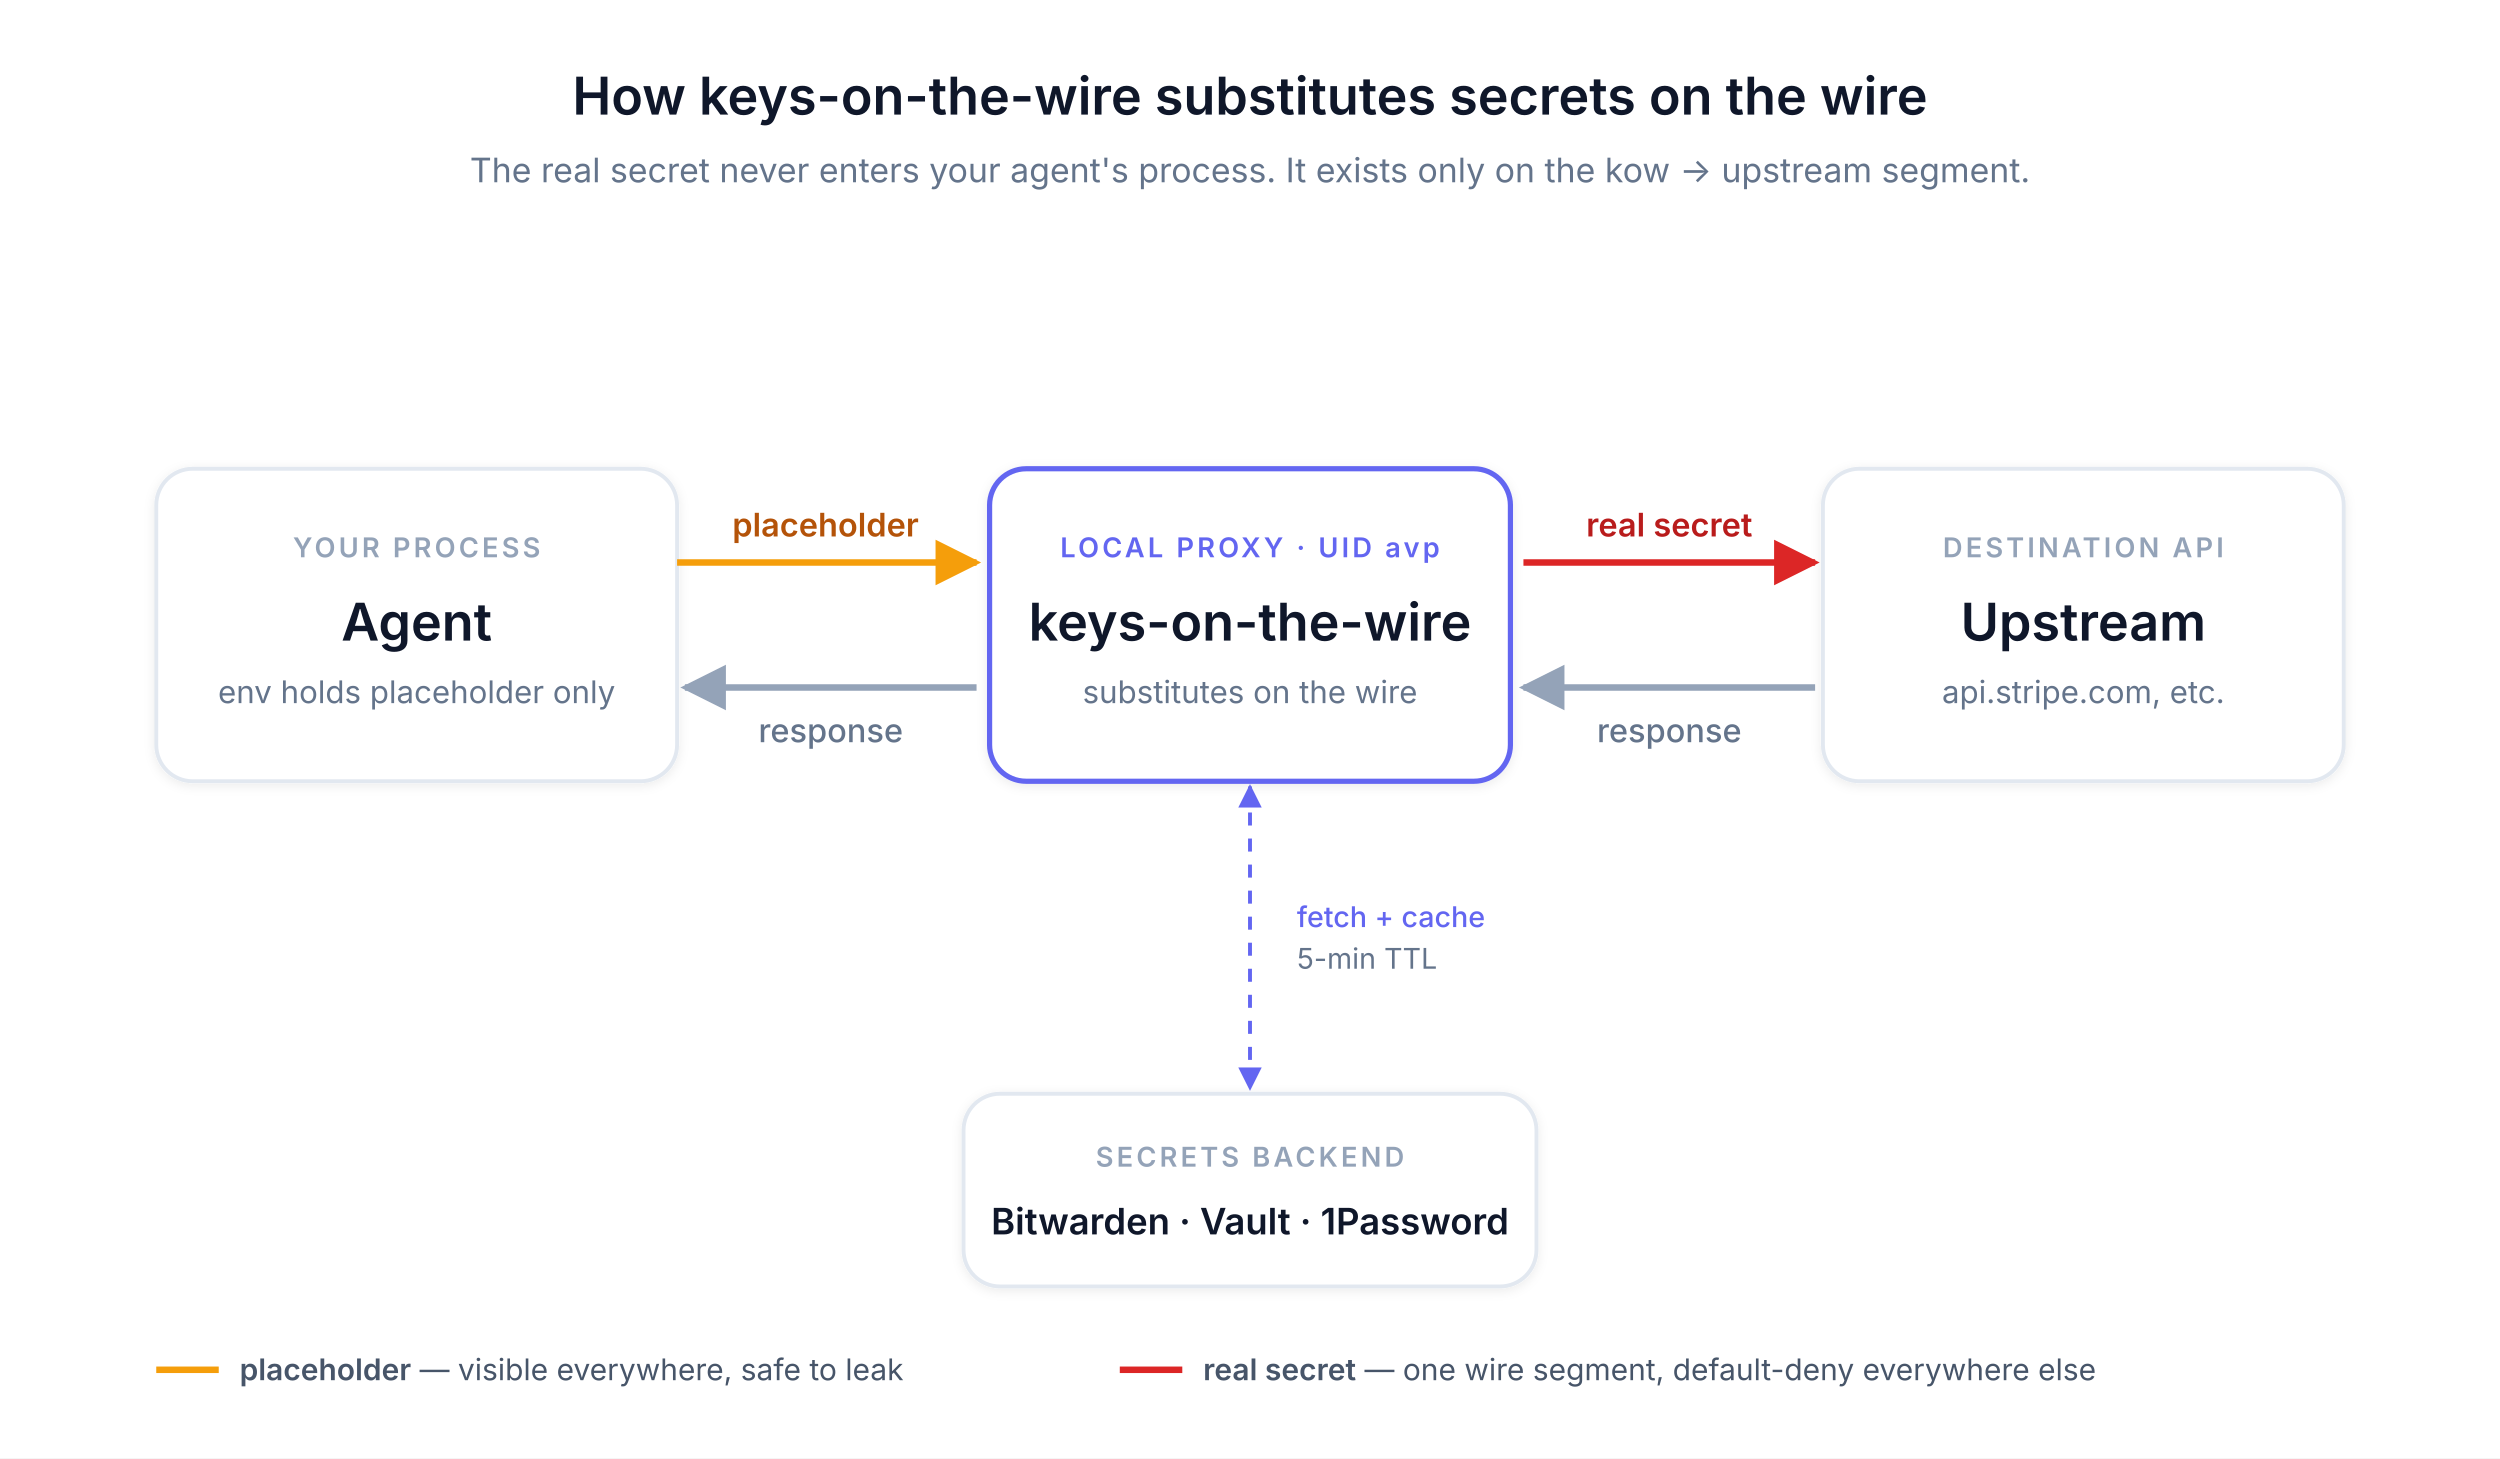
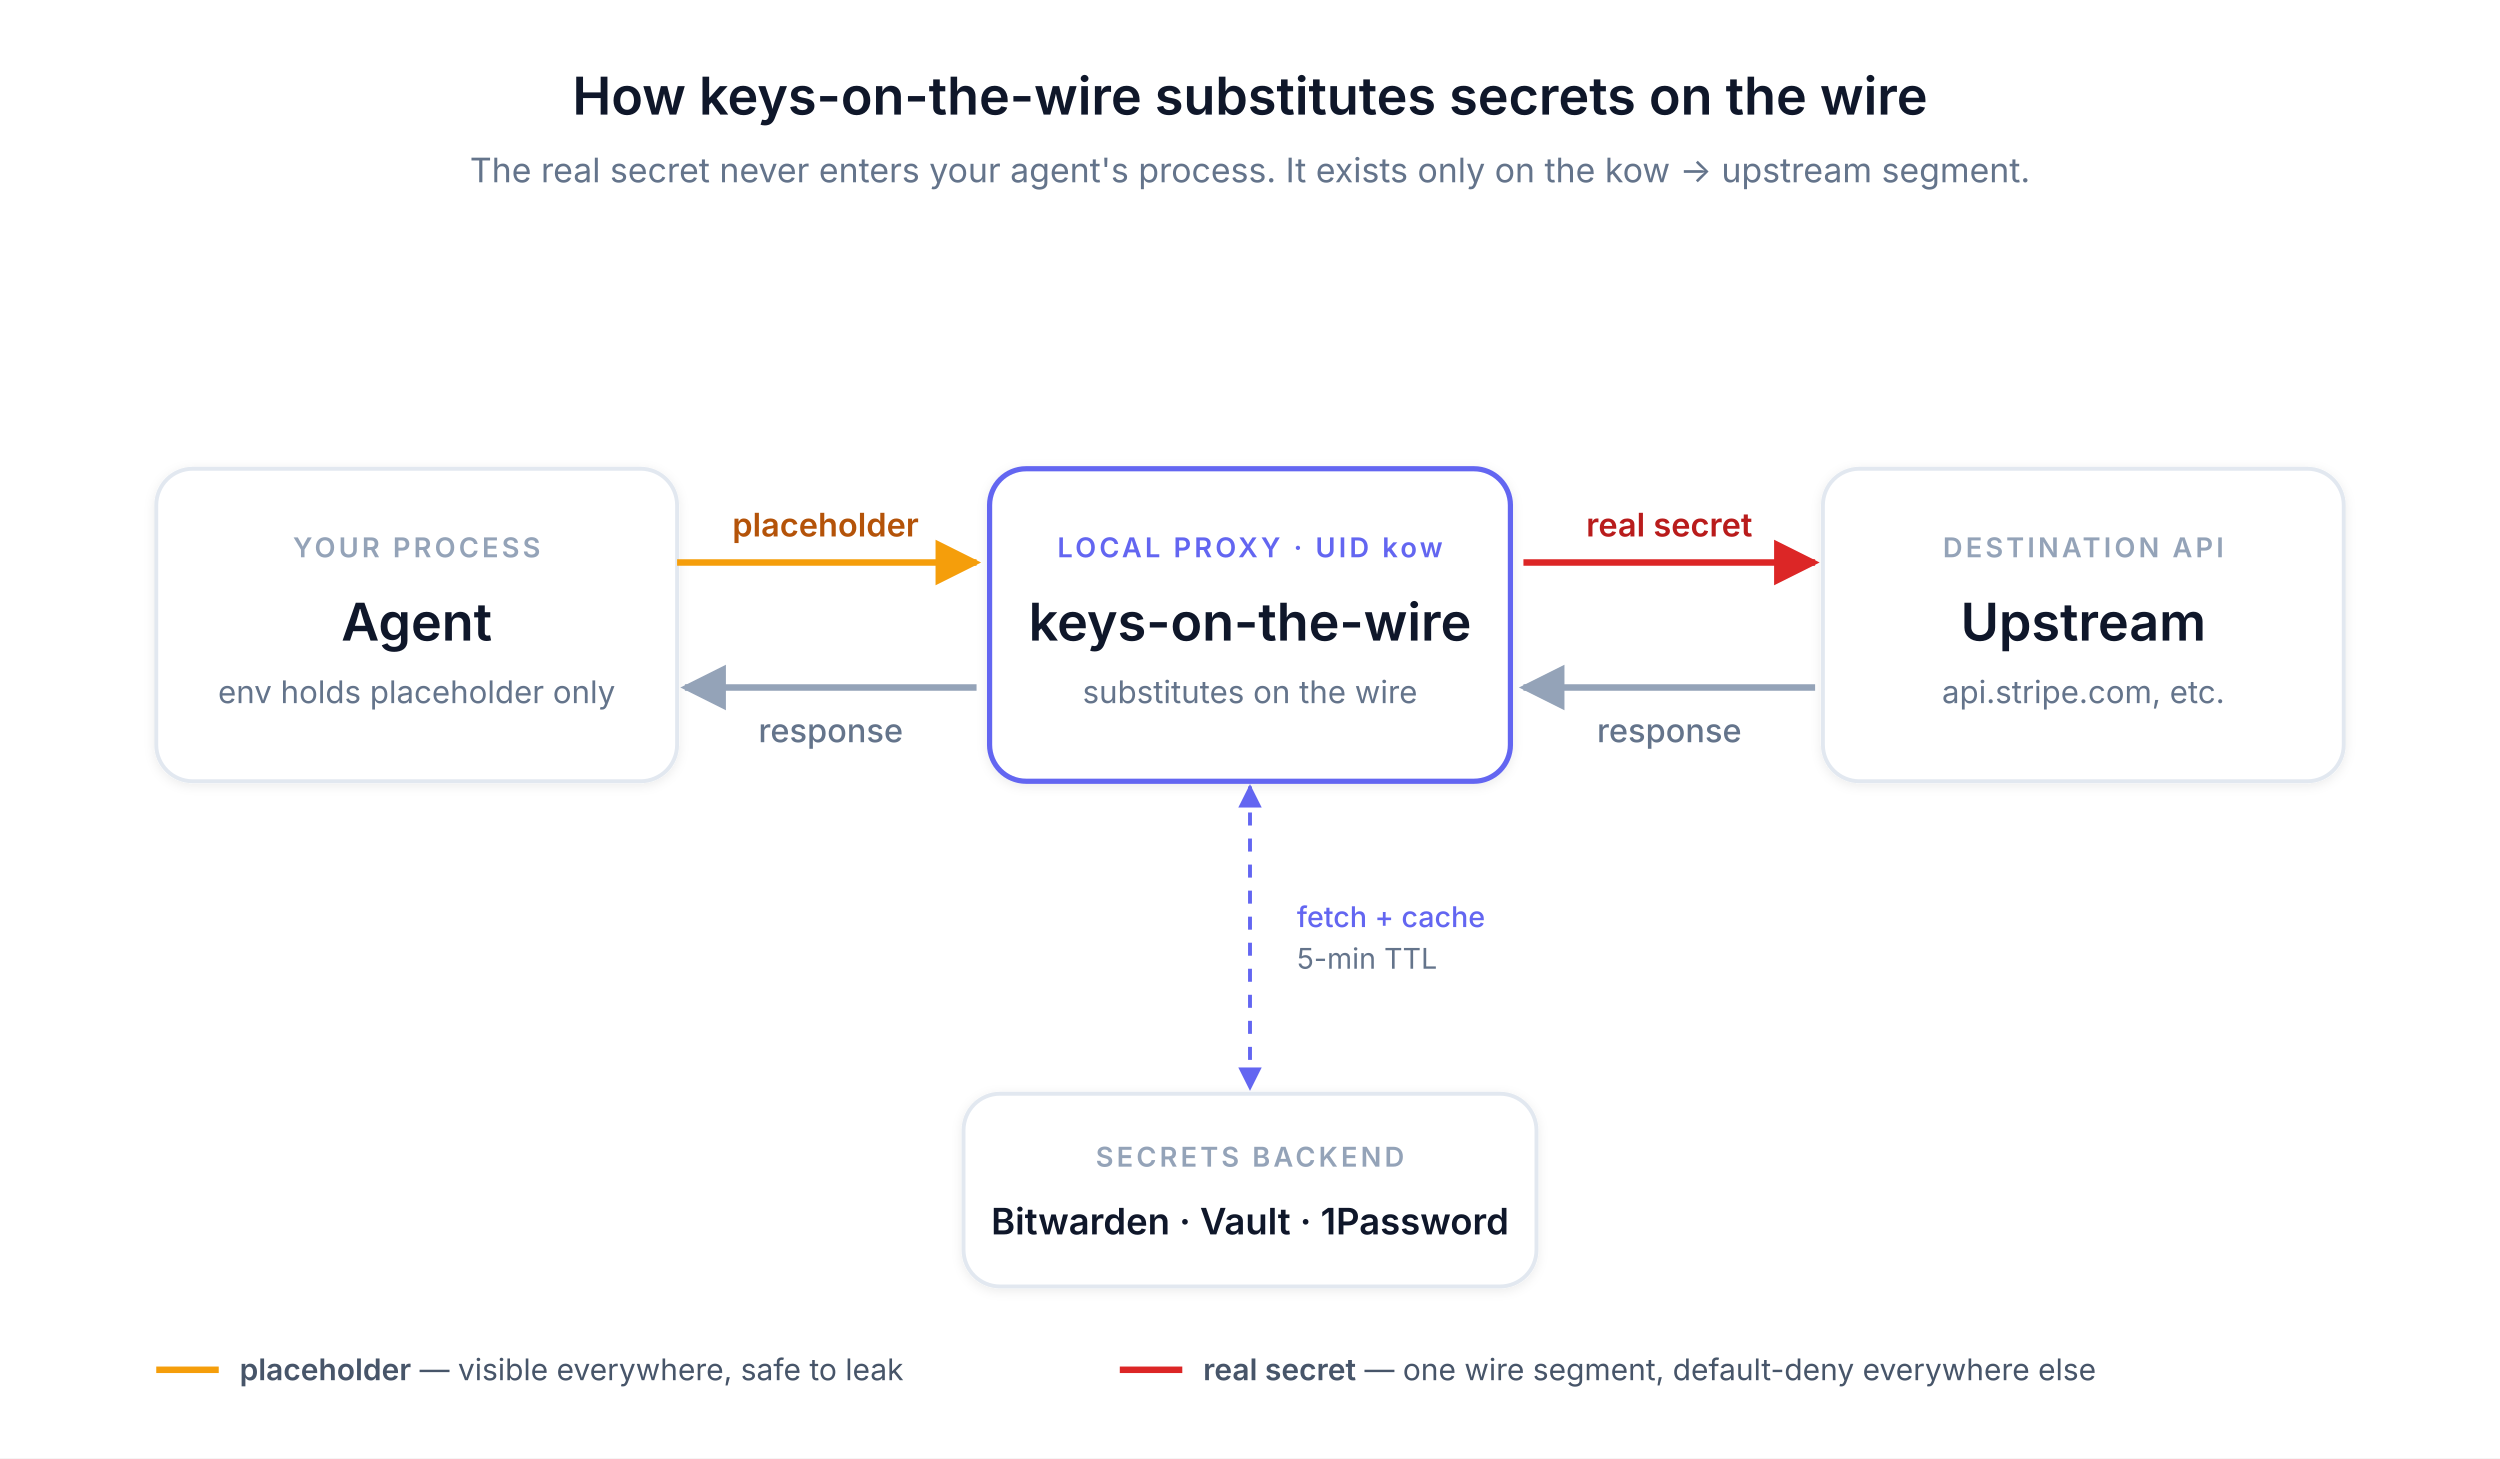
<svg xmlns="http://www.w3.org/2000/svg" viewBox="0 0 960 560" font-family="-apple-system, BlinkMacSystemFont, 'Inter', 'Segoe UI', Helvetica, Arial, sans-serif">
  <defs>
    <filter id="card-shadow" x="-10%" y="-10%" width="120%" height="140%">
      <feDropShadow dx="0" dy="1" stdDeviation="2" flood-color="#0f172a" flood-opacity="0.08" />
    </filter>
    <marker id="arrow-amber" viewBox="0 0 10 10" refX="9" refY="5" markerWidth="7" markerHeight="7" orient="auto-start-reverse">
      <path d="M0,0 L10,5 L0,10 z" fill="#f59e0b" />
    </marker>
    <marker id="arrow-red" viewBox="0 0 10 10" refX="9" refY="5" markerWidth="7" markerHeight="7" orient="auto-start-reverse">
      <path d="M0,0 L10,5 L0,10 z" fill="#dc2626" />
    </marker>
    <marker id="arrow-slate" viewBox="0 0 10 10" refX="9" refY="5" markerWidth="7" markerHeight="7" orient="auto-start-reverse">
      <path d="M0,0 L10,5 L0,10 z" fill="#94a3b8" />
    </marker>
    <marker id="arrow-indigo" viewBox="0 0 10 10" refX="9" refY="5" markerWidth="6" markerHeight="6" orient="auto-start-reverse">
      <path d="M0,0 L10,5 L0,10 z" fill="#6366f1" />
    </marker>
  </defs>
  <rect width="960" height="560" fill="#ffffff" />
  <text x="480" y="44" text-anchor="middle" font-size="20" font-weight="600" fill="#0f172a">
    How keys-on-the-wire substitutes secrets on the wire
  </text>
  <text x="480" y="70" text-anchor="middle" font-size="13" fill="#64748b">
    The real secret never enters your agent's process. It exists only on the kow → upstream segment.
  </text>
  <g filter="url(#card-shadow)">
    <rect x="60" y="180" width="200" height="120" rx="14" fill="#ffffff" stroke="#e2e8f0" stroke-width="1.5" />
  </g>
  <text x="160" y="214" text-anchor="middle" font-size="10.5" font-weight="600" fill="#94a3b8" letter-spacing="1.2">YOUR PROCESS</text>
  <text x="160" y="246" text-anchor="middle" font-size="20" font-weight="600" fill="#0f172a">Agent</text>
  <text x="160" y="270" text-anchor="middle" font-size="12" fill="#64748b">env holds placeholder only</text>
  <g filter="url(#card-shadow)">
    <rect x="380" y="180" width="200" height="120" rx="14" fill="#ffffff" stroke="#6366f1" stroke-width="2" />
  </g>
-   <text x="480" y="214" text-anchor="middle" font-size="10.5" font-weight="600" fill="#6366f1" letter-spacing="1.2">LOCAL PROXY · UID avp</text>
+   <text x="480" y="214" text-anchor="middle" font-size="10.5" font-weight="600" fill="#6366f1" letter-spacing="1.2">LOCAL PROXY · UID kow</text>
  <text x="480" y="246" text-anchor="middle" font-size="20" font-weight="600" fill="#0f172a">keys-on-the-wire</text>
  <text x="480" y="270" text-anchor="middle" font-size="12" fill="#64748b">substitutes on the wire</text>
  <g filter="url(#card-shadow)">
    <rect x="700" y="180" width="200" height="120" rx="14" fill="#ffffff" stroke="#e2e8f0" stroke-width="1.5" />
  </g>
  <text x="800" y="214" text-anchor="middle" font-size="10.5" font-weight="600" fill="#94a3b8" letter-spacing="1.2">DESTINATION API</text>
  <text x="800" y="246" text-anchor="middle" font-size="20" font-weight="600" fill="#0f172a">Upstream</text>
  <text x="800" y="270" text-anchor="middle" font-size="12" fill="#64748b">api.stripe.com, etc.</text>
  <g filter="url(#card-shadow)">
    <rect x="370" y="420" width="220" height="74" rx="14" fill="#ffffff" stroke="#e2e8f0" stroke-width="1.5" />
  </g>
  <text x="480" y="448" text-anchor="middle" font-size="10.5" font-weight="600" fill="#94a3b8" letter-spacing="1.2">SECRETS BACKEND</text>
  <text x="480" y="474" text-anchor="middle" font-size="14" font-weight="600" fill="#0f172a">Bitwarden · Vault · 1Password</text>
  <line x1="260" y1="216" x2="375" y2="216" stroke="#f59e0b" stroke-width="2.5" marker-end="url(#arrow-amber)" />
  <text x="317" y="206" text-anchor="middle" font-size="12.5" font-weight="600" fill="#b45309">placeholder</text>
  <line x1="585" y1="216" x2="697" y2="216" stroke="#dc2626" stroke-width="2.5" marker-end="url(#arrow-red)" />
  <text x="641" y="206" text-anchor="middle" font-size="12.5" font-weight="600" fill="#b91c1c">real secret</text>
  <line x1="697" y1="264" x2="585" y2="264" stroke="#94a3b8" stroke-width="2.5" marker-end="url(#arrow-slate)" />
  <text x="641" y="285" text-anchor="middle" font-size="12.5" font-weight="500" fill="#64748b">response</text>
  <line x1="375" y1="264" x2="263" y2="264" stroke="#94a3b8" stroke-width="2.5" marker-end="url(#arrow-slate)" />
  <text x="319" y="285" text-anchor="middle" font-size="12.5" font-weight="500" fill="#64748b">response</text>
  <line x1="480" y1="302" x2="480" y2="418" stroke="#6366f1" stroke-width="1.5" stroke-dasharray="5 5" marker-end="url(#arrow-indigo)" marker-start="url(#arrow-indigo)" />
  <text x="498" y="356" font-size="11" font-weight="500" fill="#6366f1">fetch + cache</text>
  <text x="498" y="372" font-size="11" fill="#64748b">5-min TTL</text>
  <circle cx="260" cy="216" r="7" fill="#f59e0b" opacity="0">
    <animate attributeName="cx" values="260;260;375;375" keyTimes="0;0;0.125;1" dur="8s" repeatCount="indefinite" />
    <animate attributeName="opacity" values="0;1;1;0;0" keyTimes="0;0;0.125;0.13;1" dur="8s" repeatCount="indefinite" />
    <animate attributeName="r" values="7;9;7" keyTimes="0;0.062;0.125" dur="8s" repeatCount="indefinite" />
  </circle>
  <circle cx="480" cy="302" r="6" fill="#6366f1" opacity="0">
    <animate attributeName="cy" values="302;302;418;418" keyTimes="0;0.125;0.250;1" dur="8s" repeatCount="indefinite" />
    <animate attributeName="opacity" values="0;0;1;1;0;0" keyTimes="0;0.12;0.125;0.250;0.255;1" dur="8s" repeatCount="indefinite" />
  </circle>
  <circle cx="480" cy="418" r="6" fill="#6366f1" opacity="0">
    <animate attributeName="cy" values="418;418;302;302" keyTimes="0;0.250;0.375;1" dur="8s" repeatCount="indefinite" />
    <animate attributeName="opacity" values="0;0;1;1;0;0" keyTimes="0;0.245;0.250;0.375;0.380;1" dur="8s" repeatCount="indefinite" />
  </circle>
  <circle cx="585" cy="216" r="7" fill="#dc2626" opacity="0">
    <animate attributeName="cx" values="585;585;697;697" keyTimes="0;0.375;0.500;1" dur="8s" repeatCount="indefinite" />
    <animate attributeName="opacity" values="0;0;1;1;0;0" keyTimes="0;0.370;0.375;0.500;0.505;1" dur="8s" repeatCount="indefinite" />
    <animate attributeName="r" values="7;7;10;7;7" keyTimes="0;0.375;0.438;0.500;1" dur="8s" repeatCount="indefinite" />
  </circle>
  <circle cx="697" cy="264" r="6" fill="#94a3b8" opacity="0">
    <animate attributeName="cx" values="697;697;585;585" keyTimes="0;0.500;0.625;1" dur="8s" repeatCount="indefinite" />
    <animate attributeName="opacity" values="0;0;1;1;0;0" keyTimes="0;0.495;0.500;0.625;0.630;1" dur="8s" repeatCount="indefinite" />
  </circle>
  <circle cx="375" cy="264" r="6" fill="#94a3b8" opacity="0">
    <animate attributeName="cx" values="375;375;263;263" keyTimes="0;0.625;0.750;1" dur="8s" repeatCount="indefinite" />
    <animate attributeName="opacity" values="0;0;1;1;0;0" keyTimes="0;0.620;0.625;0.750;0.755;1" dur="8s" repeatCount="indefinite" />
  </circle>
  <g font-size="13.5" text-anchor="middle" fill="#334155">
    <text x="480" y="345" opacity="0">
      <tspan font-weight="600" fill="#0f172a">① Agent sends request</tspan> — carries the placeholder only
      <animate attributeName="opacity" values="0;1;1;0;0" keyTimes="0;0;0.125;0.13;1" dur="8s" repeatCount="indefinite" />
    </text>
    <text x="480" y="345" opacity="0">
      <tspan font-weight="600" fill="#0f172a">② kow fetches real value</tspan> — one BWS call per secret per 5-min window
      <animate attributeName="opacity" values="0;0;1;1;0;0" keyTimes="0;0.12;0.125;0.250;0.255;1" dur="8s" repeatCount="indefinite" />
    </text>
    <text x="480" y="345" opacity="0">
      <tspan font-weight="600" fill="#0f172a">③ Real value returned</tspan> — kept in kow memory, never on disk
      <animate attributeName="opacity" values="0;0;1;1;0;0" keyTimes="0;0.245;0.250;0.375;0.380;1" dur="8s" repeatCount="indefinite" />
    </text>
    <text x="480" y="345" opacity="0">
      <tspan font-weight="600" fill="#0f172a">④ Substituted on the wire</tspan> — real secret leaves only on this segment
      <animate attributeName="opacity" values="0;0;1;1;0;0" keyTimes="0;0.370;0.375;0.500;0.505;1" dur="8s" repeatCount="indefinite" />
    </text>
    <text x="480" y="345" opacity="0">
      <tspan font-weight="600" fill="#0f172a">⑤ Upstream responds</tspan> — response body never carries the secret
      <animate attributeName="opacity" values="0;0;1;1;0;0" keyTimes="0;0.495;0.500;0.625;0.630;1" dur="8s" repeatCount="indefinite" />
    </text>
    <text x="480" y="345" opacity="0">
      <tspan font-weight="600" fill="#0f172a">⑥ kow returns the response</tspan> — delivered to the agent unchanged
      <animate attributeName="opacity" values="0;0;1;1;0;0" keyTimes="0;0.620;0.625;0.750;0.755;1" dur="8s" repeatCount="indefinite" />
    </text>
  </g>
  <g transform="translate(60, 526)">
    <line x1="0" y1="0" x2="24" y2="0" stroke="#f59e0b" stroke-width="2.5" />
    <text x="32" y="4" font-size="11.5" fill="#475569">
      <tspan font-weight="600">placeholder</tspan> — visible everywhere, safe to leak</text>
    <line x1="370" y1="0" x2="394" y2="0" stroke="#dc2626" stroke-width="2.5" />
    <text x="402" y="4" font-size="11.5" fill="#475569">
      <tspan font-weight="600">real secret</tspan> — one wire segment, default-deny everywhere else</text>
  </g>
</svg>
